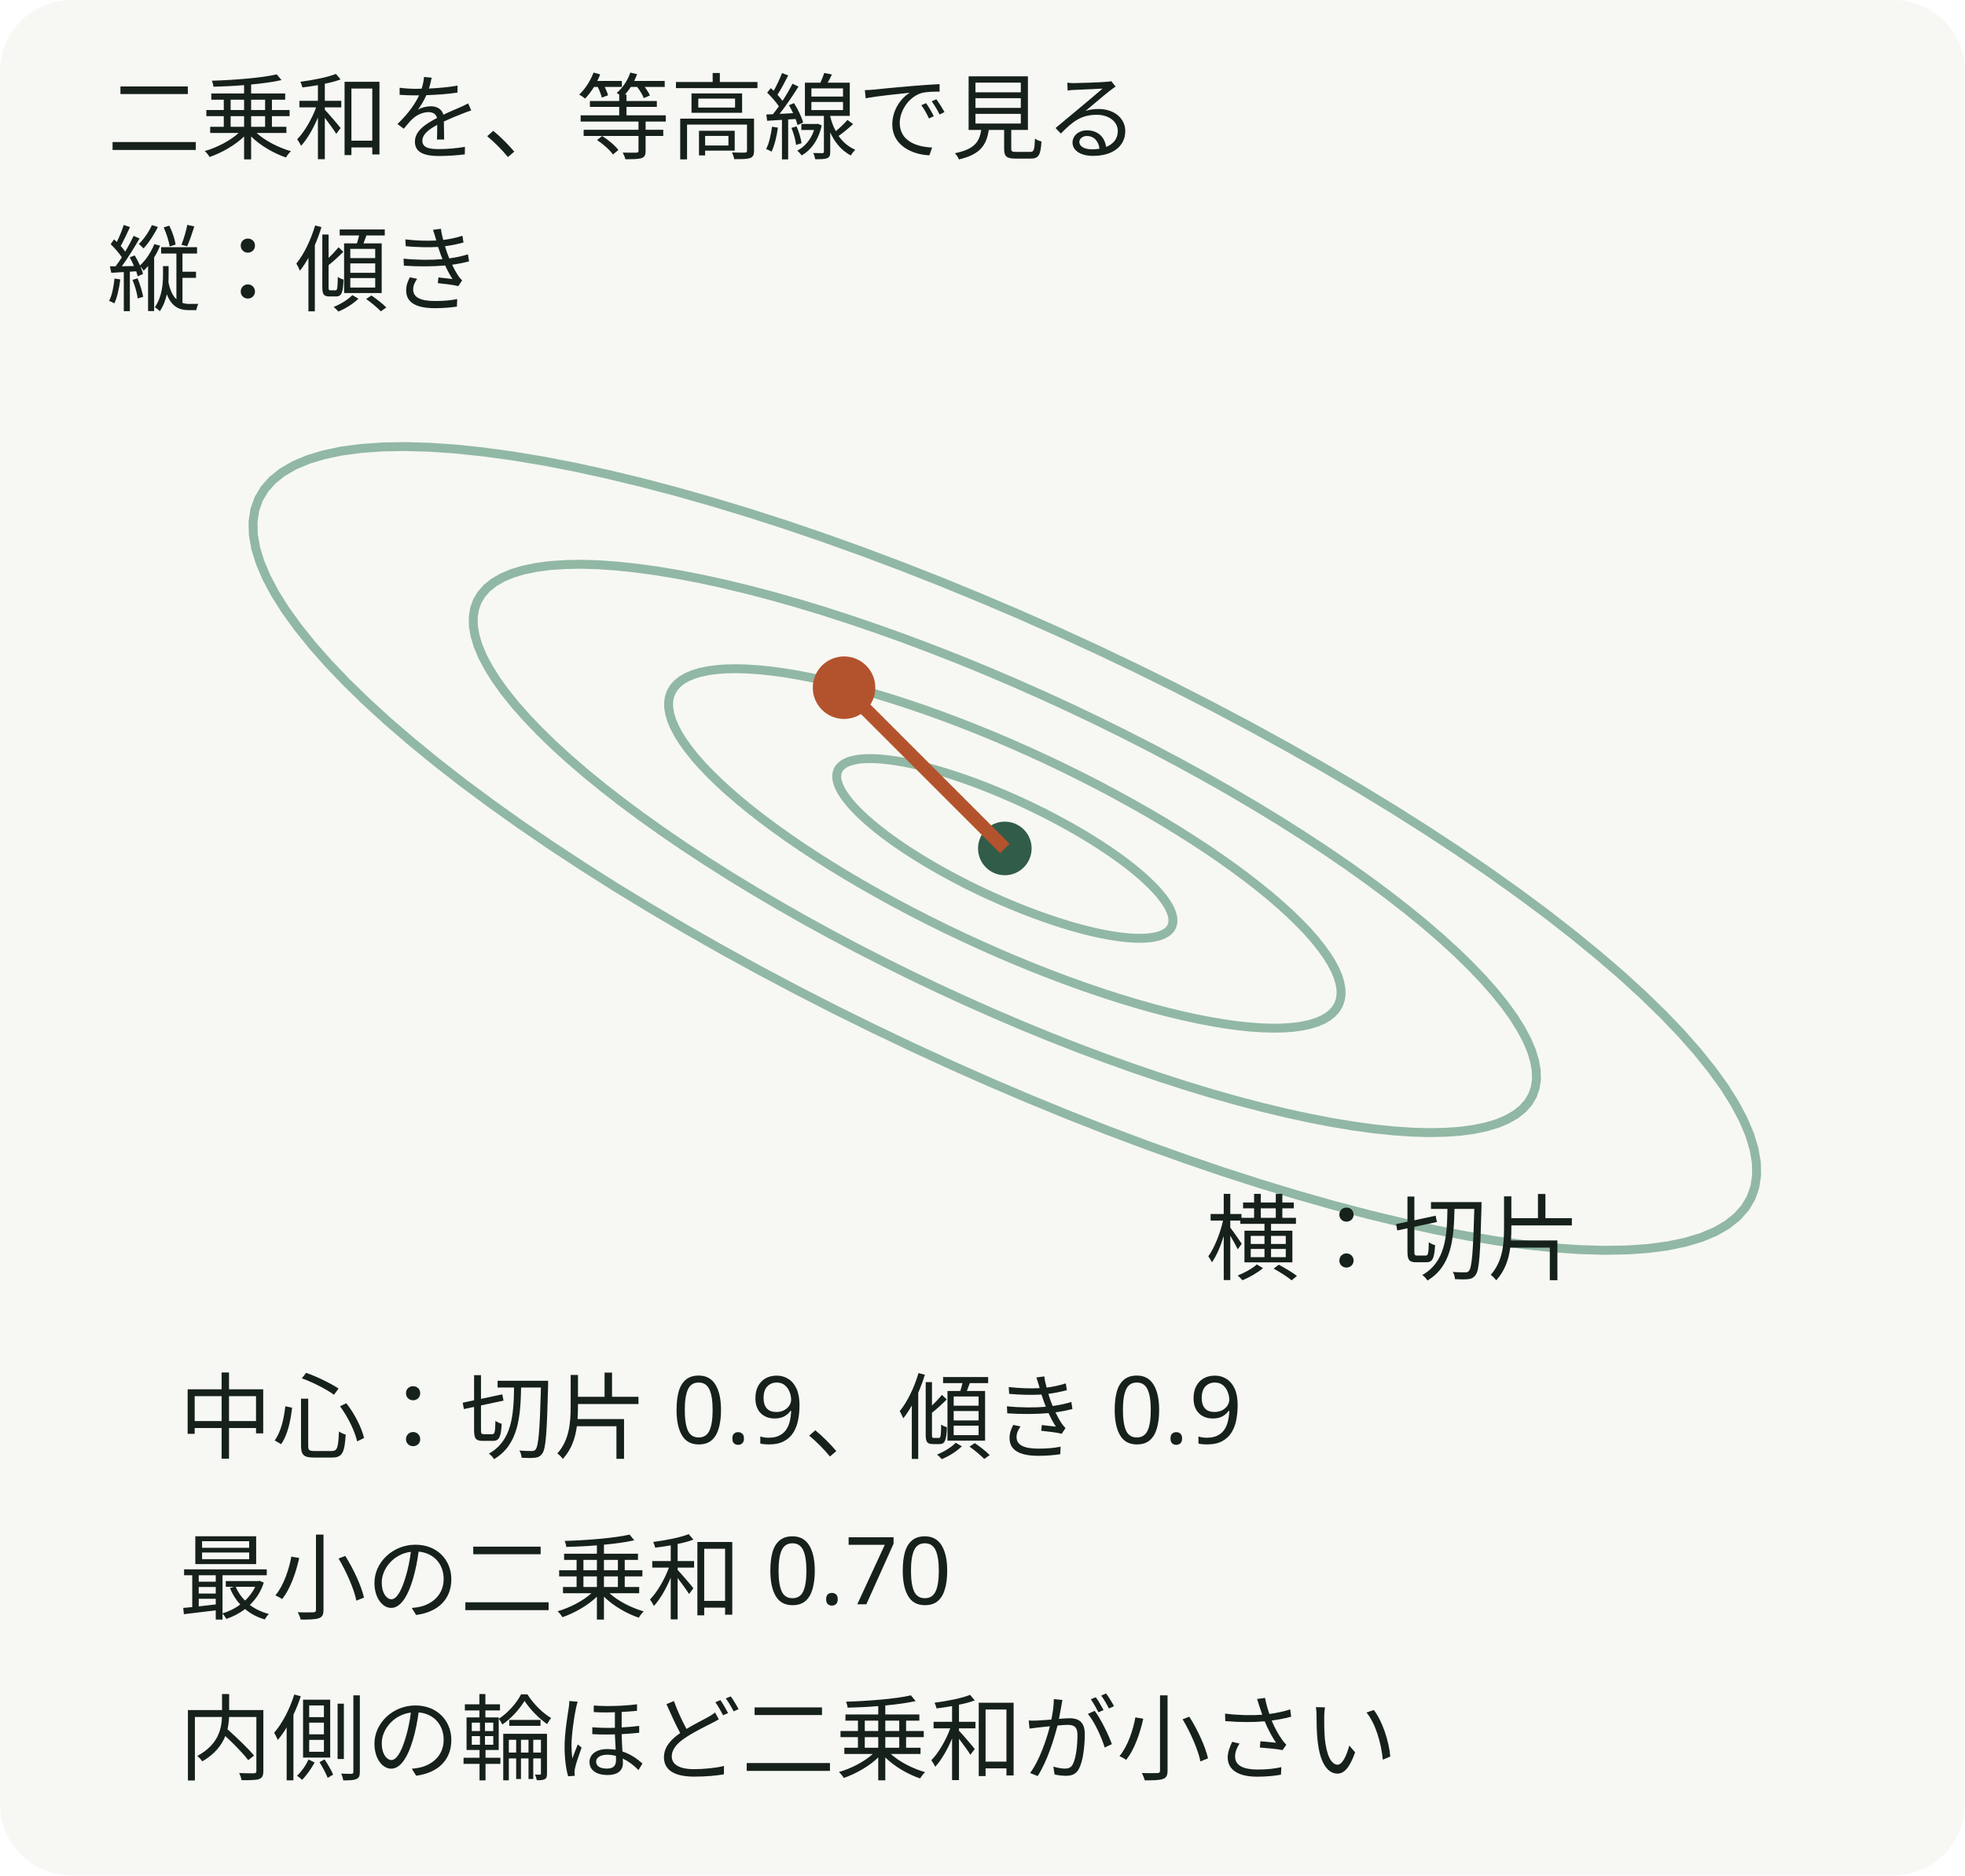
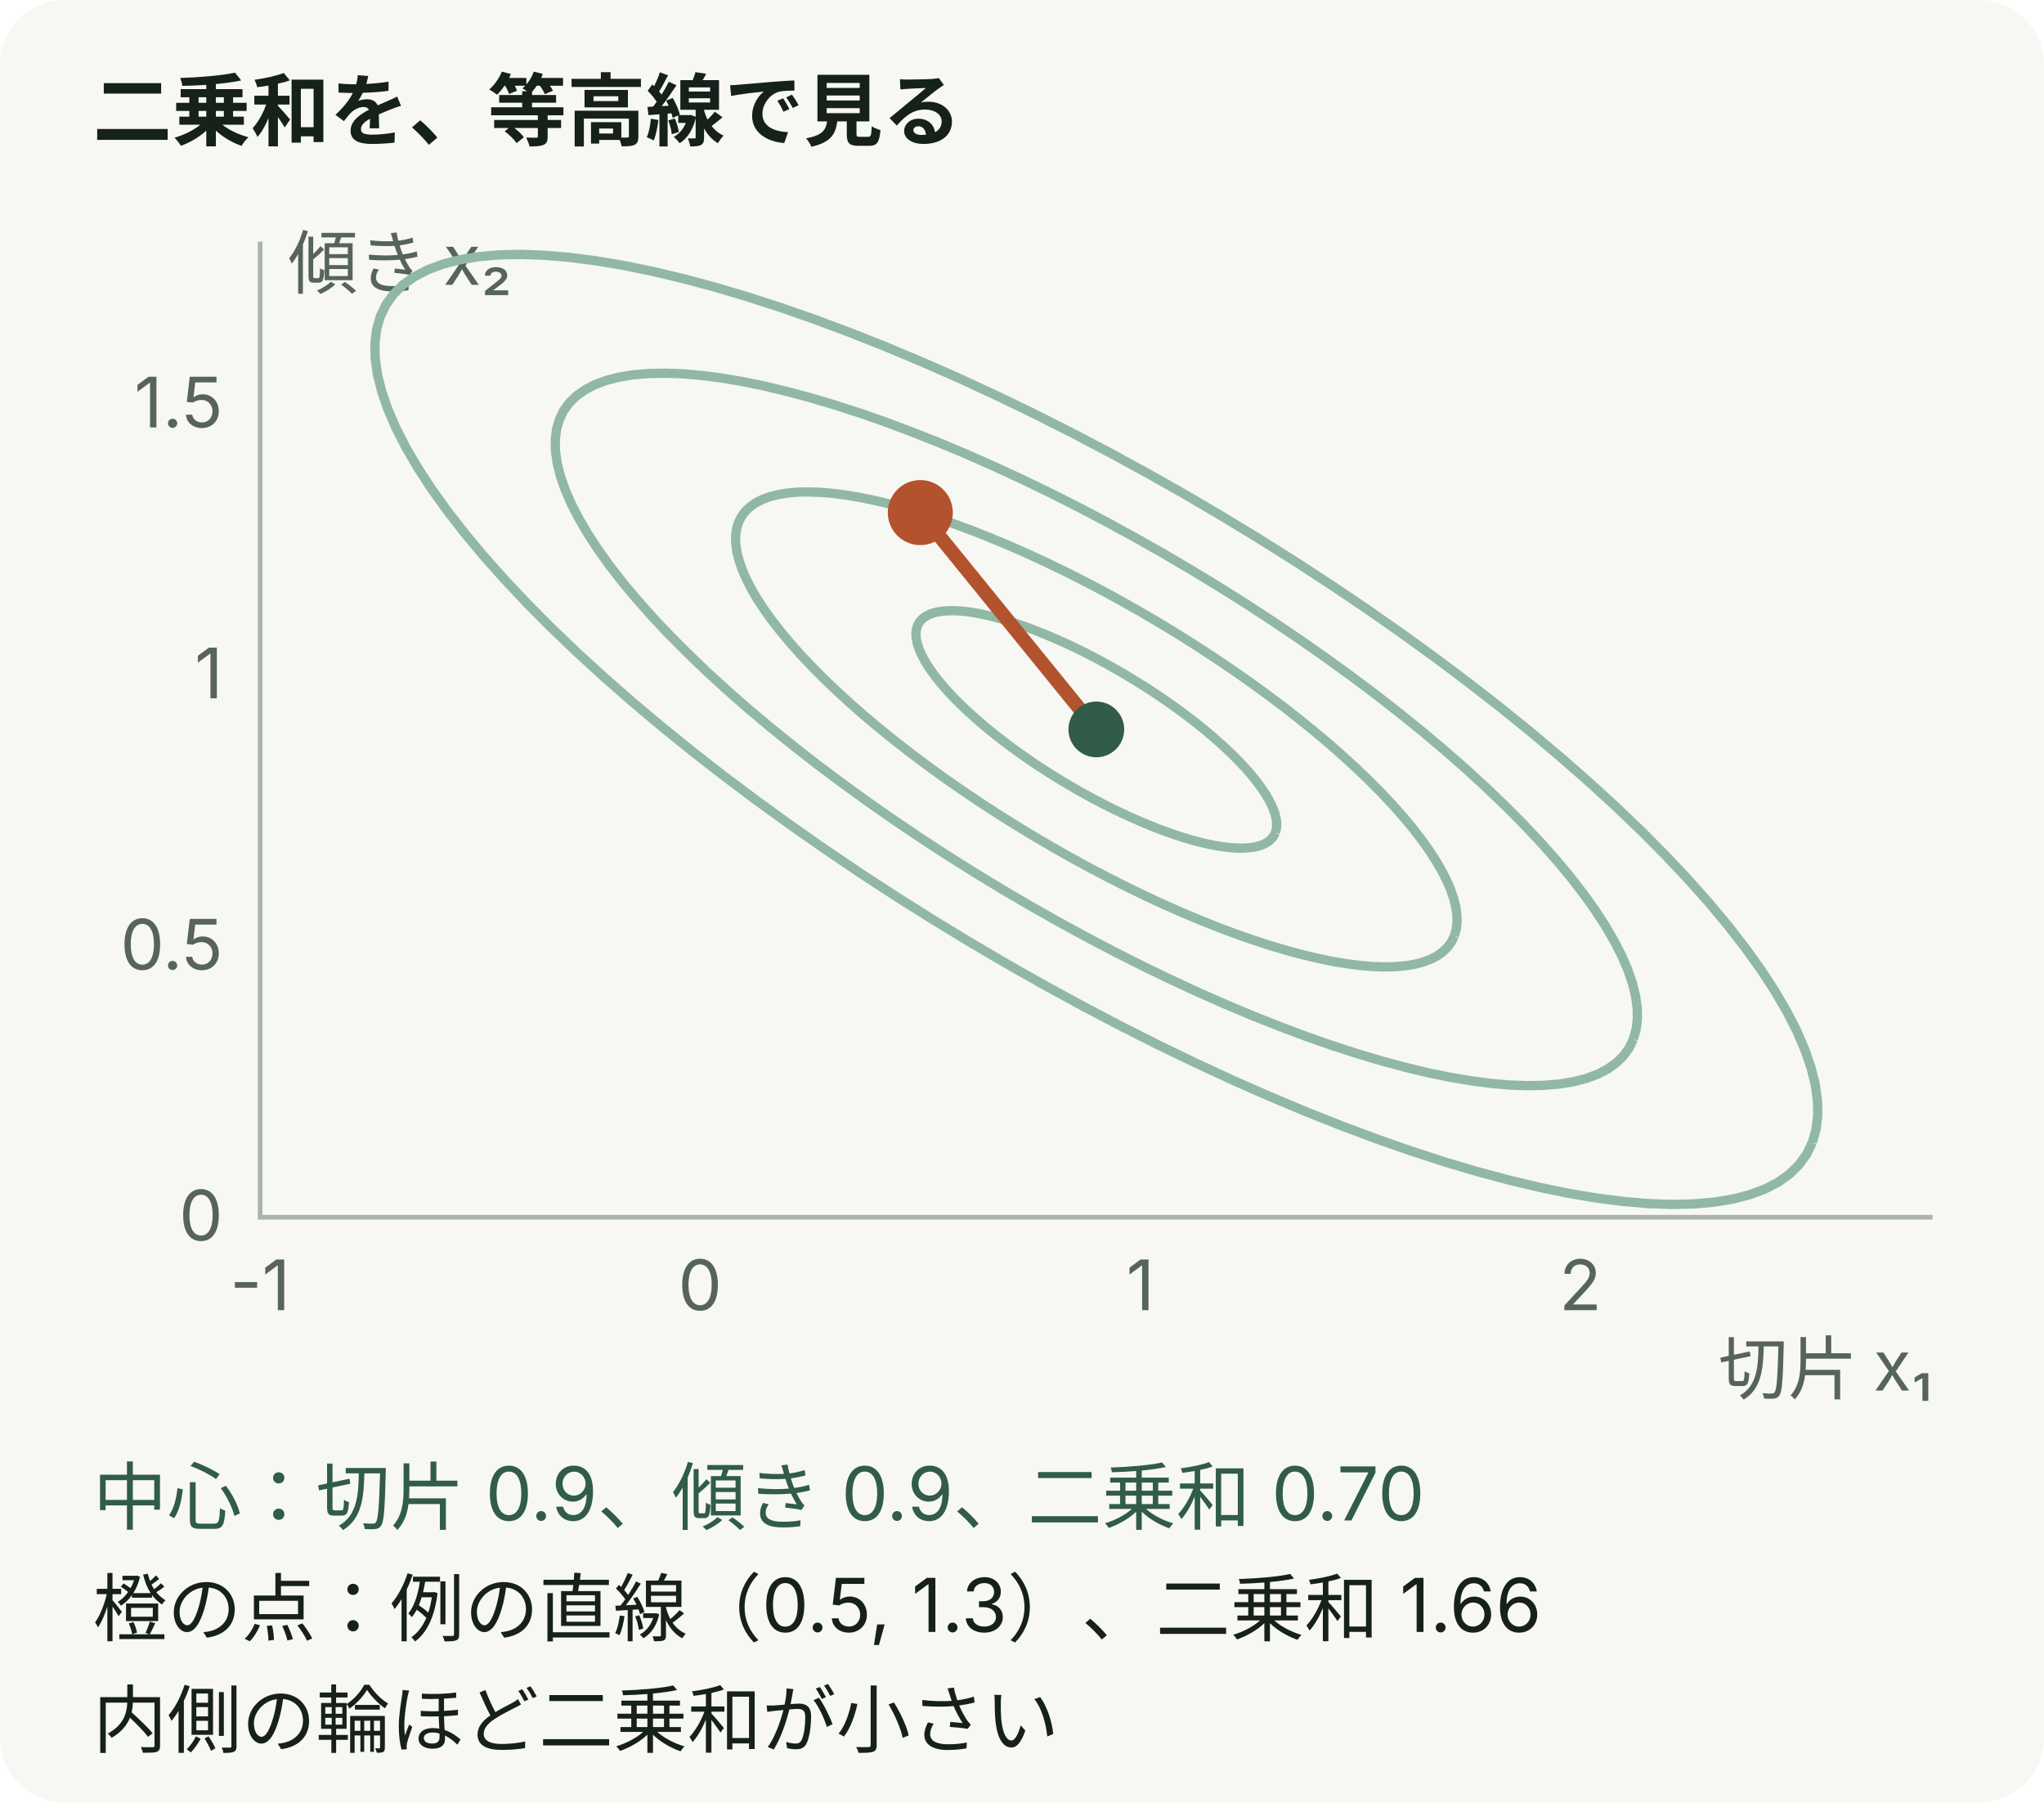
- <svg xmlns="http://www.w3.org/2000/svg" viewBox="0 0 440 420" role="img" aria-label="初期4点の二乗和の等高線と最小点">
-   <rect width="440" height="420" rx="16" fill="#f7f8f3" />
-   <g font-family="sans-serif" font-size="21" fill="#17211b">
-     <text x="24" y="34">二乗和を、等高線で見る</text>
-     <text x="24" y="68">縦：傾き</text>
-     <polyline points="229.66,180.06 227.69,179.16 225.72,178.29 223.75,177.45 221.79,176.64 219.83,175.87 217.88,175.14 215.96,174.45 214.06,173.80 212.19,173.20 210.35,172.64 208.56,172.13 206.81,171.67 205.11,171.26 203.46,170.90 201.87,170.60 200.35,170.35 198.89,170.15 197.51,170.00 196.20,169.91 194.97,169.88 193.82,169.90 192.76,169.97 191.79,170.10 190.91,170.29 190.12,170.52 189.42,170.82 188.83,171.16 188.33,171.56 187.93,172.00 187.64,172.50 187.45,173.05 187.36,173.64 187.37,174.27 187.49,174.95 187.71,175.67 188.03,176.43 188.45,177.23 188.98,178.06 189.60,178.92 190.32,179.82 191.13,180.74 192.04,181.69 193.04,182.66 194.12,183.65 195.29,184.65 196.54,185.68 197.87,186.71 199.27,187.76 200.75,188.81 202.29,189.86 203.89,190.91 205.55,191.96 207.26,193.01 209.03,194.05 210.83,195.07 212.68,196.08 214.56,197.08 216.46,198.06 218.40,199.01 220.34,199.94 222.31,200.84 224.28,201.71 226.25,202.55 228.21,203.36 230.17,204.13 232.12,204.86 234.04,205.55 235.94,206.20 237.81,206.80 239.65,207.36 241.44,207.87 243.19,208.33 244.89,208.74 246.54,209.10 248.13,209.40 249.65,209.65 251.11,209.85 252.49,210.00 253.80,210.09 255.03,210.12 256.18,210.10 257.24,210.03 258.21,209.90 259.09,209.71 259.88,209.48 260.58,209.18 261.17,208.84 261.67,208.44 262.07,208.00 262.36,207.50 262.55,206.95 262.64,206.36 262.63,205.73 262.51,205.05 262.29,204.33 261.97,203.57 261.55,202.77 261.02,201.94 260.40,201.08 259.68,200.18 258.87,199.26 257.96,198.31 256.96,197.34 255.88,196.35 254.71,195.35 253.46,194.32 252.13,193.29 250.73,192.24 249.25,191.19 247.71,190.14 246.11,189.09 244.45,188.04 242.74,186.99 240.97,185.95 239.17,184.93 237.32,183.92 235.44,182.92 233.54,181.94 231.60,180.99 229.66,180.06" fill="none" stroke="#91b8a4" stroke-width="2" />
-     <polyline points="234.31,170.12 230.39,168.32 226.45,166.57 222.51,164.89 218.57,163.28 214.65,161.74 210.76,160.28 206.91,158.90 203.11,157.61 199.37,156.40 195.70,155.29 192.11,154.27 188.61,153.35 185.21,152.53 181.92,151.81 178.75,151.20 175.70,150.69 172.79,150.29 170.02,150.00 167.40,149.82 164.94,149.75 162.65,149.79 160.53,149.94 158.58,150.20 156.81,150.57 155.23,151.05 153.85,151.63 152.65,152.32 151.66,153.12 150.87,154.01 150.28,155.00 149.89,156.09 149.71,157.27 149.74,158.54 149.98,159.90 150.41,161.34 151.06,162.86 151.90,164.45 152.95,166.11 154.20,167.84 155.63,169.63 157.26,171.48 159.08,173.37 161.07,175.31 163.24,177.29 165.58,179.31 168.08,181.35 170.74,183.42 173.55,185.51 176.50,187.61 179.58,189.72 182.78,191.82 186.10,193.93 189.53,196.02 193.05,198.09 196.67,200.14 200.36,202.17 204.11,204.16 207.93,206.11 211.79,208.02 215.69,209.88 219.61,211.68 223.55,213.43 227.49,215.11 231.43,216.72 235.35,218.26 239.24,219.72 243.09,221.10 246.89,222.39 250.63,223.60 254.30,224.71 257.89,225.73 261.39,226.65 264.79,227.47 268.08,228.19 271.25,228.80 274.30,229.31 277.21,229.71 279.98,230.00 282.60,230.18 285.06,230.25 287.35,230.21 289.47,230.06 291.42,229.80 293.19,229.43 294.77,228.95 296.15,228.37 297.35,227.68 298.34,226.88 299.13,225.99 299.72,225.00 300.11,223.91 300.29,222.73 300.26,221.46 300.02,220.10 299.59,218.66 298.94,217.14 298.10,215.55 297.05,213.89 295.80,212.16 294.37,210.37 292.74,208.52 290.92,206.63 288.93,204.69 286.76,202.71 284.42,200.69 281.92,198.65 279.26,196.58 276.45,194.49 273.50,192.39 270.42,190.28 267.22,188.18 263.90,186.07 260.47,183.98 256.95,181.91 253.33,179.86 249.64,177.83 245.89,175.84 242.07,173.89 238.21,171.98 234.31,170.12" fill="none" stroke="#91b8a4" stroke-width="2" />
-     <polyline points="239.72,158.57 233.52,155.72 227.29,152.96 221.06,150.30 214.84,147.75 208.64,145.32 202.49,143.01 196.40,140.83 190.39,138.78 184.48,136.87 178.68,135.11 173.00,133.50 167.47,132.05 162.09,130.75 156.89,129.62 151.87,128.65 147.05,127.85 142.45,127.22 138.07,126.76 133.93,126.47 130.04,126.36 126.42,126.43 123.06,126.66 119.98,127.08 117.19,127.66 114.69,128.41 112.50,129.34 110.61,130.43 109.04,131.68 107.79,133.09 106.85,134.66 106.25,136.38 105.96,138.25 106.01,140.26 106.38,142.41 107.07,144.68 108.09,147.08 109.43,149.60 111.08,152.23 113.05,154.96 115.32,157.79 117.90,160.71 120.77,163.71 123.92,166.78 127.35,169.91 131.05,173.10 135.01,176.33 139.21,179.60 143.65,182.90 148.31,186.22 153.18,189.55 158.25,192.88 163.50,196.21 168.92,199.51 174.49,202.79 180.20,206.04 186.04,209.24 191.98,212.39 198.01,215.47 204.12,218.49 210.28,221.43 216.48,224.28 222.71,227.04 228.94,229.70 235.16,232.25 241.36,234.68 247.51,236.99 253.60,239.17 259.61,241.22 265.52,243.13 271.32,244.89 277.00,246.50 282.53,247.95 287.91,249.25 293.11,250.38 298.13,251.35 302.95,252.15 307.55,252.78 311.93,253.24 316.07,253.53 319.96,253.64 323.58,253.57 326.94,253.34 330.02,252.92 332.81,252.34 335.31,251.59 337.50,250.66 339.39,249.57 340.96,248.32 342.21,246.91 343.15,245.34 343.75,243.62 344.04,241.75 343.99,239.74 343.62,237.59 342.93,235.32 341.91,232.92 340.57,230.40 338.92,227.77 336.95,225.04 334.68,222.21 332.10,219.29 329.23,216.29 326.08,213.22 322.65,210.09 318.95,206.90 314.99,203.67 310.79,200.40 306.35,197.10 301.69,193.78 296.82,190.45 291.75,187.12 286.50,183.79 281.08,180.49 275.51,177.21 269.80,173.96 263.96,170.76 258.02,167.61 251.99,164.53 245.88,161.51 239.72,158.57" fill="none" stroke="#91b8a4" stroke-width="2" />
-     <polyline points="245.82,145.55 237.05,141.52 228.24,137.61 219.43,133.86 210.63,130.25 201.87,126.81 193.17,123.54 184.56,120.46 176.06,117.56 167.70,114.87 159.49,112.38 151.46,110.10 143.63,108.04 136.03,106.21 128.67,104.60 121.58,103.23 114.76,102.10 108.25,101.21 102.06,100.56 96.21,100.16 90.71,100.00 85.58,100.09 80.83,100.43 76.48,101.01 72.53,101.84 69.00,102.90 65.90,104.21 63.23,105.75 61.01,107.53 59.24,109.52 57.92,111.74 57.06,114.18 56.66,116.82 56.72,119.66 57.24,122.69 58.22,125.91 59.66,129.31 61.55,132.87 63.89,136.59 66.68,140.45 69.89,144.45 73.53,148.58 77.59,152.82 82.05,157.16 86.90,161.59 92.13,166.09 97.73,170.67 103.67,175.30 109.95,179.96 116.54,184.66 123.43,189.37 130.60,194.08 138.02,198.78 145.69,203.45 153.57,208.09 161.65,212.68 169.90,217.21 178.30,221.66 186.83,226.03 195.46,230.29 204.18,234.45 212.95,238.48 221.76,242.39 230.57,246.14 239.37,249.75 248.13,253.19 256.83,256.46 265.44,259.54 273.94,262.44 282.30,265.13 290.51,267.62 298.54,269.90 306.37,271.96 313.97,273.79 321.33,275.40 328.42,276.77 335.24,277.90 341.75,278.79 347.94,279.44 353.79,279.84 359.29,280.00 364.42,279.91 369.17,279.57 373.52,278.99 377.47,278.16 381.00,277.10 384.10,275.79 386.77,274.25 388.99,272.47 390.76,270.48 392.08,268.26 392.94,265.82 393.34,263.18 393.28,260.34 392.76,257.31 391.78,254.09 390.34,250.69 388.45,247.13 386.11,243.41 383.32,239.55 380.11,235.55 376.47,231.42 372.41,227.18 367.95,222.84 363.10,218.41 357.87,213.91 352.27,209.33 346.33,204.70 340.05,200.04 333.46,195.34 326.57,190.63 319.40,185.92 311.98,181.22 304.31,176.55 296.43,171.91 288.35,167.32 280.10,162.79 271.70,158.34 263.17,153.97 254.54,149.71 245.82,145.55" fill="none" stroke="#91b8a4" stroke-width="2" />
-     <circle cx="225" cy="190" r="6" fill="#315c48" />
-     <circle cx="189" cy="154" r="7" fill="#b3532d" />
-     <path d="M189 154L225 190" stroke="#b3532d" stroke-width="3" />
-     <text x="270" y="285">横：切片</text>
-     <text x="40" y="325">中心：切片 0.9、傾き 0.9</text>
-     <text x="40" y="361">最小の二乗和 0.70</text>
-     <text x="40" y="397">内側の輪ほど二乗和が小さい</text>
-   </g>
+ <svg xmlns="http://www.w3.org/2000/svg" width="440" height="388" viewBox="0 0 440 388" role="img" aria-labelledby="figure-title figure-description">
+   <style>text{font-family:system-ui,-apple-system,'Segoe UI',sans-serif;font-size:16px;fill:#17211b}.title{font-size:17px;font-weight:700}.tick{font-size:15px;fill:#56645b}.note{fill:#315c48}</style>
+   <rect width="440" height="388" rx="14" fill="#f7f8f3" />
+   <text x="20" y="30" class="title">二乗和を、等高線で見る</text>
+   <path d="M56 52V262H416" fill="none" stroke="#aab4ab" />
+   <text x="56.0" y="282.0" class="tick" text-anchor="middle">-1</text>
+   <text x="150.7" y="282.0" class="tick" text-anchor="middle">0</text>
+   <text x="245.5" y="282.0" class="tick" text-anchor="middle">1</text>
+   <text x="340.2" y="282.0" class="tick" text-anchor="middle">2</text>
+   <text x="48.0" y="267.0" class="tick" text-anchor="end">0</text>
+   <text x="48.0" y="208.7" class="tick" text-anchor="end">0.5</text>
+   <text x="48.0" y="150.3" class="tick" text-anchor="end">1</text>
+   <text x="48.0" y="92.0" class="tick" text-anchor="end">1.5</text>
+   <text x="416.0" y="300.0" class="tick" text-anchor="end">切片 x₁</text>
+   <text x="62.0" y="62.0" class="tick">傾き x₂</text>
+   <polyline points="274.53,179.23 274.73,178.53 274.82,177.78 274.81,176.98 274.69,176.12 274.46,175.20 274.13,174.24 273.69,173.23 273.15,172.17 272.51,171.07 271.77,169.94 270.93,168.76 270.00,167.56 268.97,166.33 267.85,165.07 266.64,163.79 265.35,162.49 263.98,161.18 262.53,159.85 261.01,158.52 259.42,157.18 257.77,155.84 256.06,154.51 254.29,153.18 252.47,151.86 250.61,150.56 248.71,149.27 246.77,148.01 244.80,146.77 242.81,145.56 240.80,144.38 238.78,143.23 236.75,142.12 234.71,141.05 232.69,140.03 230.66,139.05 228.66,138.13 226.67,137.25 224.71,136.43 222.78,135.66 220.89,134.95 219.04,134.31 217.24,133.72 215.48,133.20 213.78,132.75 212.15,132.36 210.58,132.04 209.08,131.78 207.65,131.60 206.30,131.48 205.03,131.44 203.85,131.47 202.75,131.56 201.75,131.73 200.84,131.96 200.02,132.26 199.31,132.64 198.69,133.07 198.18,133.58 197.77,134.14 197.47,134.77 197.27,135.47 197.18,136.22 197.19,137.02 197.31,137.88 197.54,138.80 197.87,139.76 198.31,140.77 198.85,141.83 199.49,142.93 200.23,144.06 201.07,145.24 202.00,146.44 203.03,147.67 204.15,148.93 205.36,150.21 206.65,151.51 208.02,152.82 209.47,154.15 210.99,155.48 212.58,156.82 214.23,158.16 215.94,159.49 217.71,160.82 219.53,162.14 221.39,163.44 223.29,164.73 225.23,165.99 227.20,167.23 229.19,168.44 231.20,169.62 233.22,170.77 235.25,171.88 237.29,172.95 239.31,173.97 241.34,174.95 243.34,175.87 245.33,176.75 247.29,177.57 249.22,178.34 251.11,179.05 252.96,179.69 254.76,180.28 256.52,180.80 258.22,181.25 259.85,181.64 261.42,181.96 262.92,182.22 264.35,182.40 265.70,182.52 266.97,182.56 268.15,182.53 269.25,182.44 270.25,182.27 271.16,182.04 271.98,181.74 272.69,181.36 273.31,180.93 273.82,180.42 274.23,179.86 274.53,179.23" fill="none" stroke="#91b8a4" stroke-width="2" stroke-linejoin="round" />
+   <polyline points="313.07,201.45 313.46,200.07 313.65,198.57 313.62,196.95 313.38,195.23 312.92,193.40 312.26,191.47 311.39,189.45 310.31,187.34 309.03,185.14 307.54,182.87 305.86,180.53 303.99,178.12 301.93,175.66 299.70,173.14 297.28,170.58 294.70,167.98 291.96,165.35 289.07,162.70 286.03,160.03 282.85,157.36 279.54,154.68 276.12,152.01 272.58,149.36 268.95,146.72 265.22,144.12 261.42,141.55 257.54,139.02 253.61,136.54 249.62,134.11 245.60,131.75 241.56,129.46 237.49,127.24 233.43,125.11 229.37,123.06 225.33,121.11 221.32,119.25 217.35,117.50 213.43,115.86 209.57,114.32 205.78,112.91 202.08,111.62 198.47,110.45 194.96,109.40 191.57,108.49 188.30,107.72 185.15,107.07 182.15,106.57 179.30,106.20 176.60,105.97 174.06,105.88 171.69,105.93 169.50,106.12 167.49,106.45 165.67,106.92 164.05,107.53 162.62,108.27 161.39,109.15 160.36,110.15 159.54,111.29 158.93,112.55 158.54,113.93 158.35,115.43 158.38,117.05 158.62,118.77 159.08,120.60 159.74,122.53 160.61,124.55 161.69,126.66 162.97,128.86 164.46,131.13 166.14,133.47 168.01,135.88 170.07,138.34 172.30,140.86 174.72,143.42 177.30,146.02 180.04,148.65 182.93,151.30 185.97,153.97 189.15,156.64 192.46,159.32 195.88,161.99 199.42,164.64 203.05,167.28 206.78,169.88 210.58,172.45 214.46,174.98 218.39,177.46 222.38,179.89 226.40,182.25 230.44,184.54 234.51,186.76 238.57,188.89 242.63,190.94 246.67,192.89 250.68,194.75 254.65,196.50 258.57,198.14 262.43,199.68 266.22,201.09 269.92,202.38 273.53,203.55 277.04,204.60 280.43,205.51 283.70,206.28 286.85,206.93 289.85,207.43 292.70,207.80 295.40,208.03 297.94,208.12 300.31,208.07 302.50,207.88 304.51,207.55 306.33,207.08 307.95,206.47 309.38,205.73 310.61,204.85 311.64,203.85 312.46,202.71 313.07,201.45" fill="none" stroke="#91b8a4" stroke-width="2" stroke-linejoin="round" />
+   <polyline points="351.60,223.68 352.19,221.60 352.47,219.35 352.43,216.93 352.07,214.35 351.39,211.60 350.39,208.71 349.08,205.68 347.46,202.51 345.54,199.22 343.31,195.81 340.79,192.29 337.99,188.68 334.90,184.98 331.54,181.21 327.93,177.37 324.05,173.47 319.94,169.53 315.60,165.55 311.04,161.55 306.27,157.54 301.31,153.53 296.18,149.52 290.87,145.54 285.42,141.59 279.83,137.68 274.12,133.82 268.31,130.02 262.41,126.31 256.43,122.67 250.40,119.13 244.33,115.69 238.24,112.37 232.14,109.16 226.06,106.09 219.99,103.16 213.98,100.38 208.02,97.75 202.14,95.28 196.35,92.99 190.68,90.86 185.12,88.92 179.71,87.17 174.45,85.61 169.35,84.24 164.45,83.07 159.73,82.11 155.23,81.35 150.95,80.80 146.90,80.45 143.09,80.32 139.54,80.40 136.25,80.68 133.24,81.18 130.51,81.88 128.07,82.79 125.92,83.91 124.08,85.22 122.54,86.73 121.31,88.43 120.40,90.32 119.81,92.40 119.53,94.65 119.57,97.07 119.93,99.65 120.61,102.40 121.61,105.29 122.92,108.32 124.54,111.49 126.46,114.78 128.69,118.19 131.21,121.71 134.01,125.32 137.10,129.02 140.46,132.79 144.07,136.63 147.95,140.53 152.06,144.47 156.40,148.45 160.96,152.45 165.73,156.46 170.69,160.47 175.82,164.48 181.13,168.46 186.58,172.41 192.17,176.32 197.88,180.18 203.69,183.98 209.59,187.69 215.57,191.33 221.60,194.87 227.67,198.31 233.76,201.63 239.86,204.84 245.94,207.91 252.01,210.84 258.02,213.62 263.98,216.25 269.86,218.72 275.65,221.01 281.32,223.14 286.88,225.08 292.29,226.83 297.55,228.39 302.65,229.76 307.55,230.93 312.27,231.89 316.77,232.65 321.05,233.20 325.10,233.55 328.91,233.68 332.46,233.60 335.75,233.32 338.76,232.82 341.49,232.12 343.93,231.21 346.08,230.09 347.92,228.78 349.46,227.27 350.69,225.57 351.60,223.68" fill="none" stroke="#91b8a4" stroke-width="2" stroke-linejoin="round" />
+   <polyline points="390.13,245.90 390.92,243.14 391.29,240.14 391.24,236.91 390.76,233.46 389.85,229.80 388.52,225.95 386.78,221.90 384.62,217.68 382.05,213.29 379.08,208.74 375.72,204.06 371.98,199.24 367.87,194.31 363.39,189.28 358.57,184.16 353.41,178.96 347.92,173.70 342.13,168.40 336.05,163.07 329.70,157.72 323.09,152.37 316.24,147.03 309.17,141.72 301.89,136.45 294.44,131.23 286.83,126.09 279.08,121.03 271.21,116.07 263.25,111.23 255.21,106.50 247.11,101.92 238.99,97.49 230.86,93.22 222.74,89.12 214.66,85.22 206.64,81.50 198.69,78.00 190.85,74.71 183.14,71.65 175.57,68.82 168.16,66.23 160.94,63.89 153.93,61.81 147.14,59.99 140.59,58.43 134.31,57.14 128.30,56.13 122.59,55.40 117.20,54.94 112.12,54.76 107.39,54.86 103.01,55.25 98.99,55.91 95.35,56.85 92.09,58.06 89.23,59.54 86.77,61.29 84.72,63.31 83.09,65.58 81.87,68.10 81.08,70.86 80.71,73.86 80.76,77.09 81.24,80.54 82.15,84.20 83.48,88.05 85.22,92.10 87.38,96.32 89.95,100.71 92.92,105.26 96.28,109.94 100.02,114.76 104.13,119.69 108.61,124.72 113.43,129.84 118.59,135.04 124.08,140.30 129.87,145.60 135.95,150.93 142.30,156.28 148.91,161.63 155.76,166.97 162.83,172.28 170.11,177.55 177.56,182.77 185.17,187.91 192.92,192.97 200.79,197.93 208.75,202.77 216.79,207.50 224.89,212.08 233.01,216.51 241.14,220.78 249.26,224.88 257.34,228.78 265.36,232.50 273.31,236.00 281.15,239.29 288.86,242.35 296.43,245.18 303.84,247.77 311.06,250.11 318.07,252.19 324.86,254.01 331.41,255.57 337.69,256.86 343.70,257.87 349.41,258.60 354.80,259.06 359.88,259.24 364.61,259.14 368.99,258.75 373.01,258.09 376.65,257.15 379.91,255.94 382.77,254.46 385.23,252.71 387.28,250.69 388.91,248.42 390.13,245.90" fill="none" stroke="#91b8a4" stroke-width="2" stroke-linejoin="round" />
+   <path d="M198.11 110.33L236.00 157.00" stroke="#b3532d" stroke-width="3" />
+   <circle cx="236.00" cy="157.00" r="6" fill="#315c48" />
+   <circle cx="198.11" cy="110.33" r="7" fill="#b3532d" />
+   <text x="20.0" y="328.0" class="note">中心：切片 0.9、傾き 0.9、二乗和 0.70</text>
+   <text x="20.0" y="352.0">橙の点：例の直線（0.5, 1.3）、二乗和 1.66</text>
+   <text x="20.0" y="376.0">内側の輪ほど二乗和が小さい</text>
</svg>
